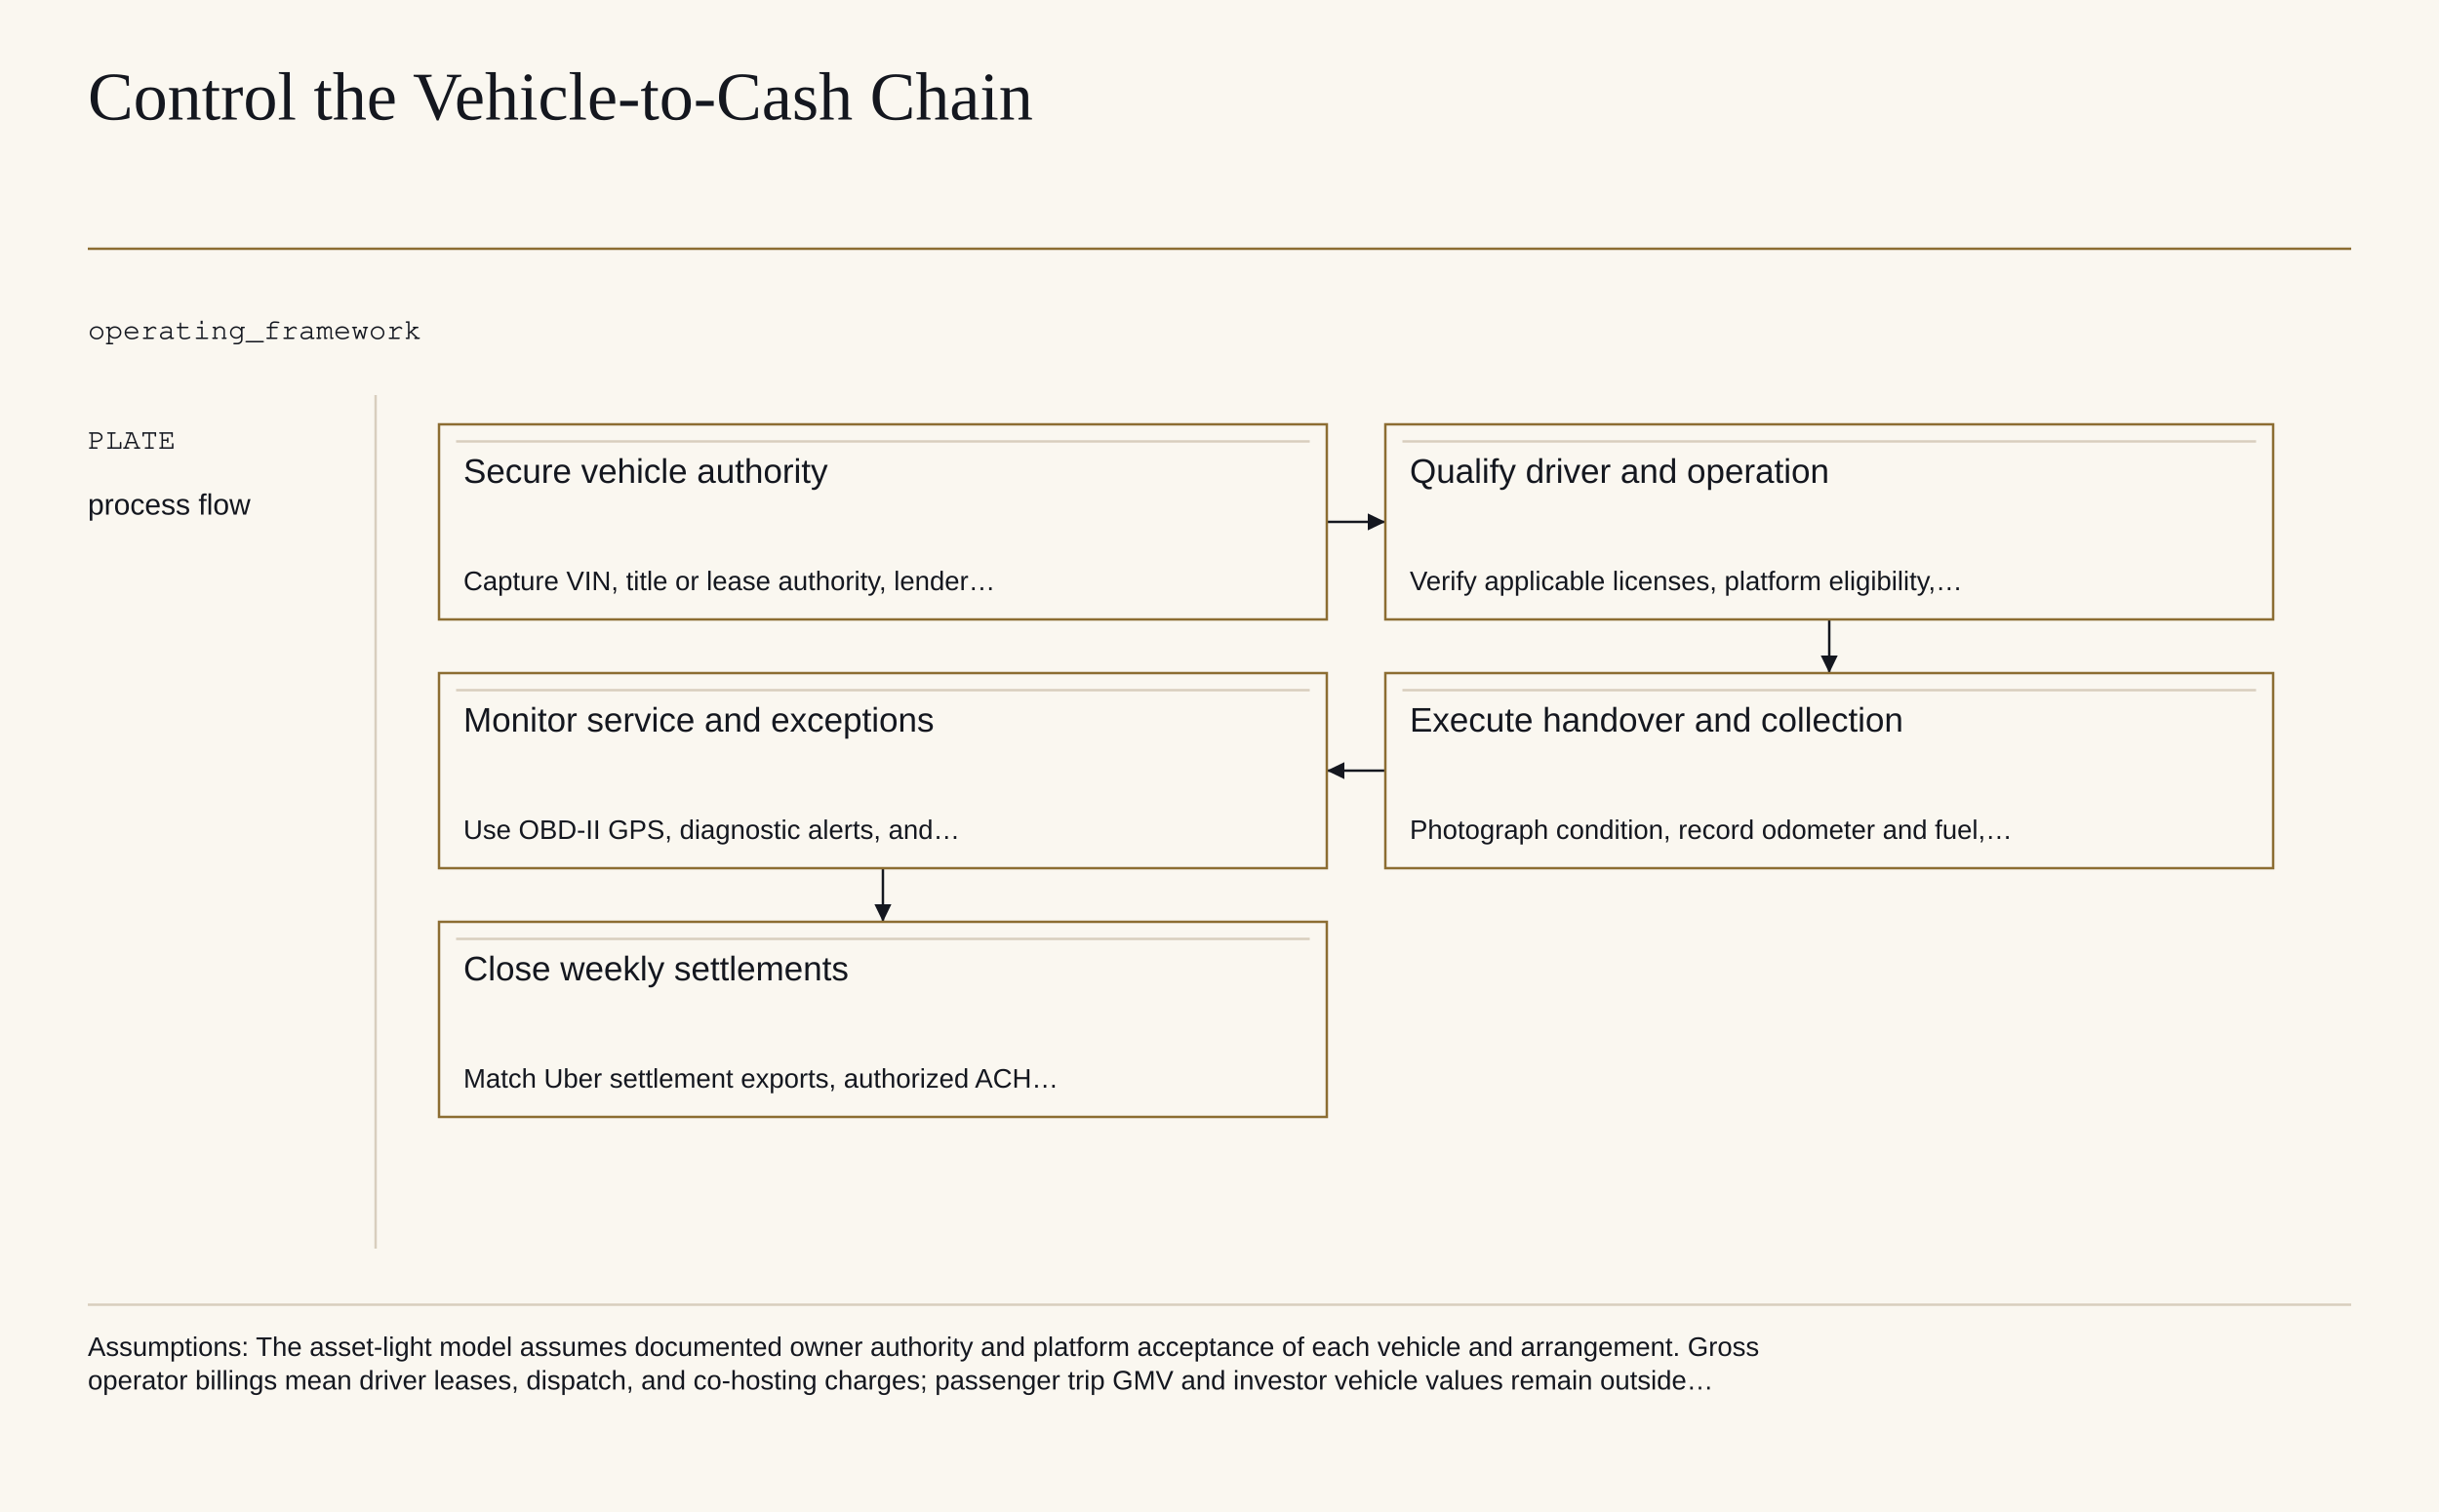
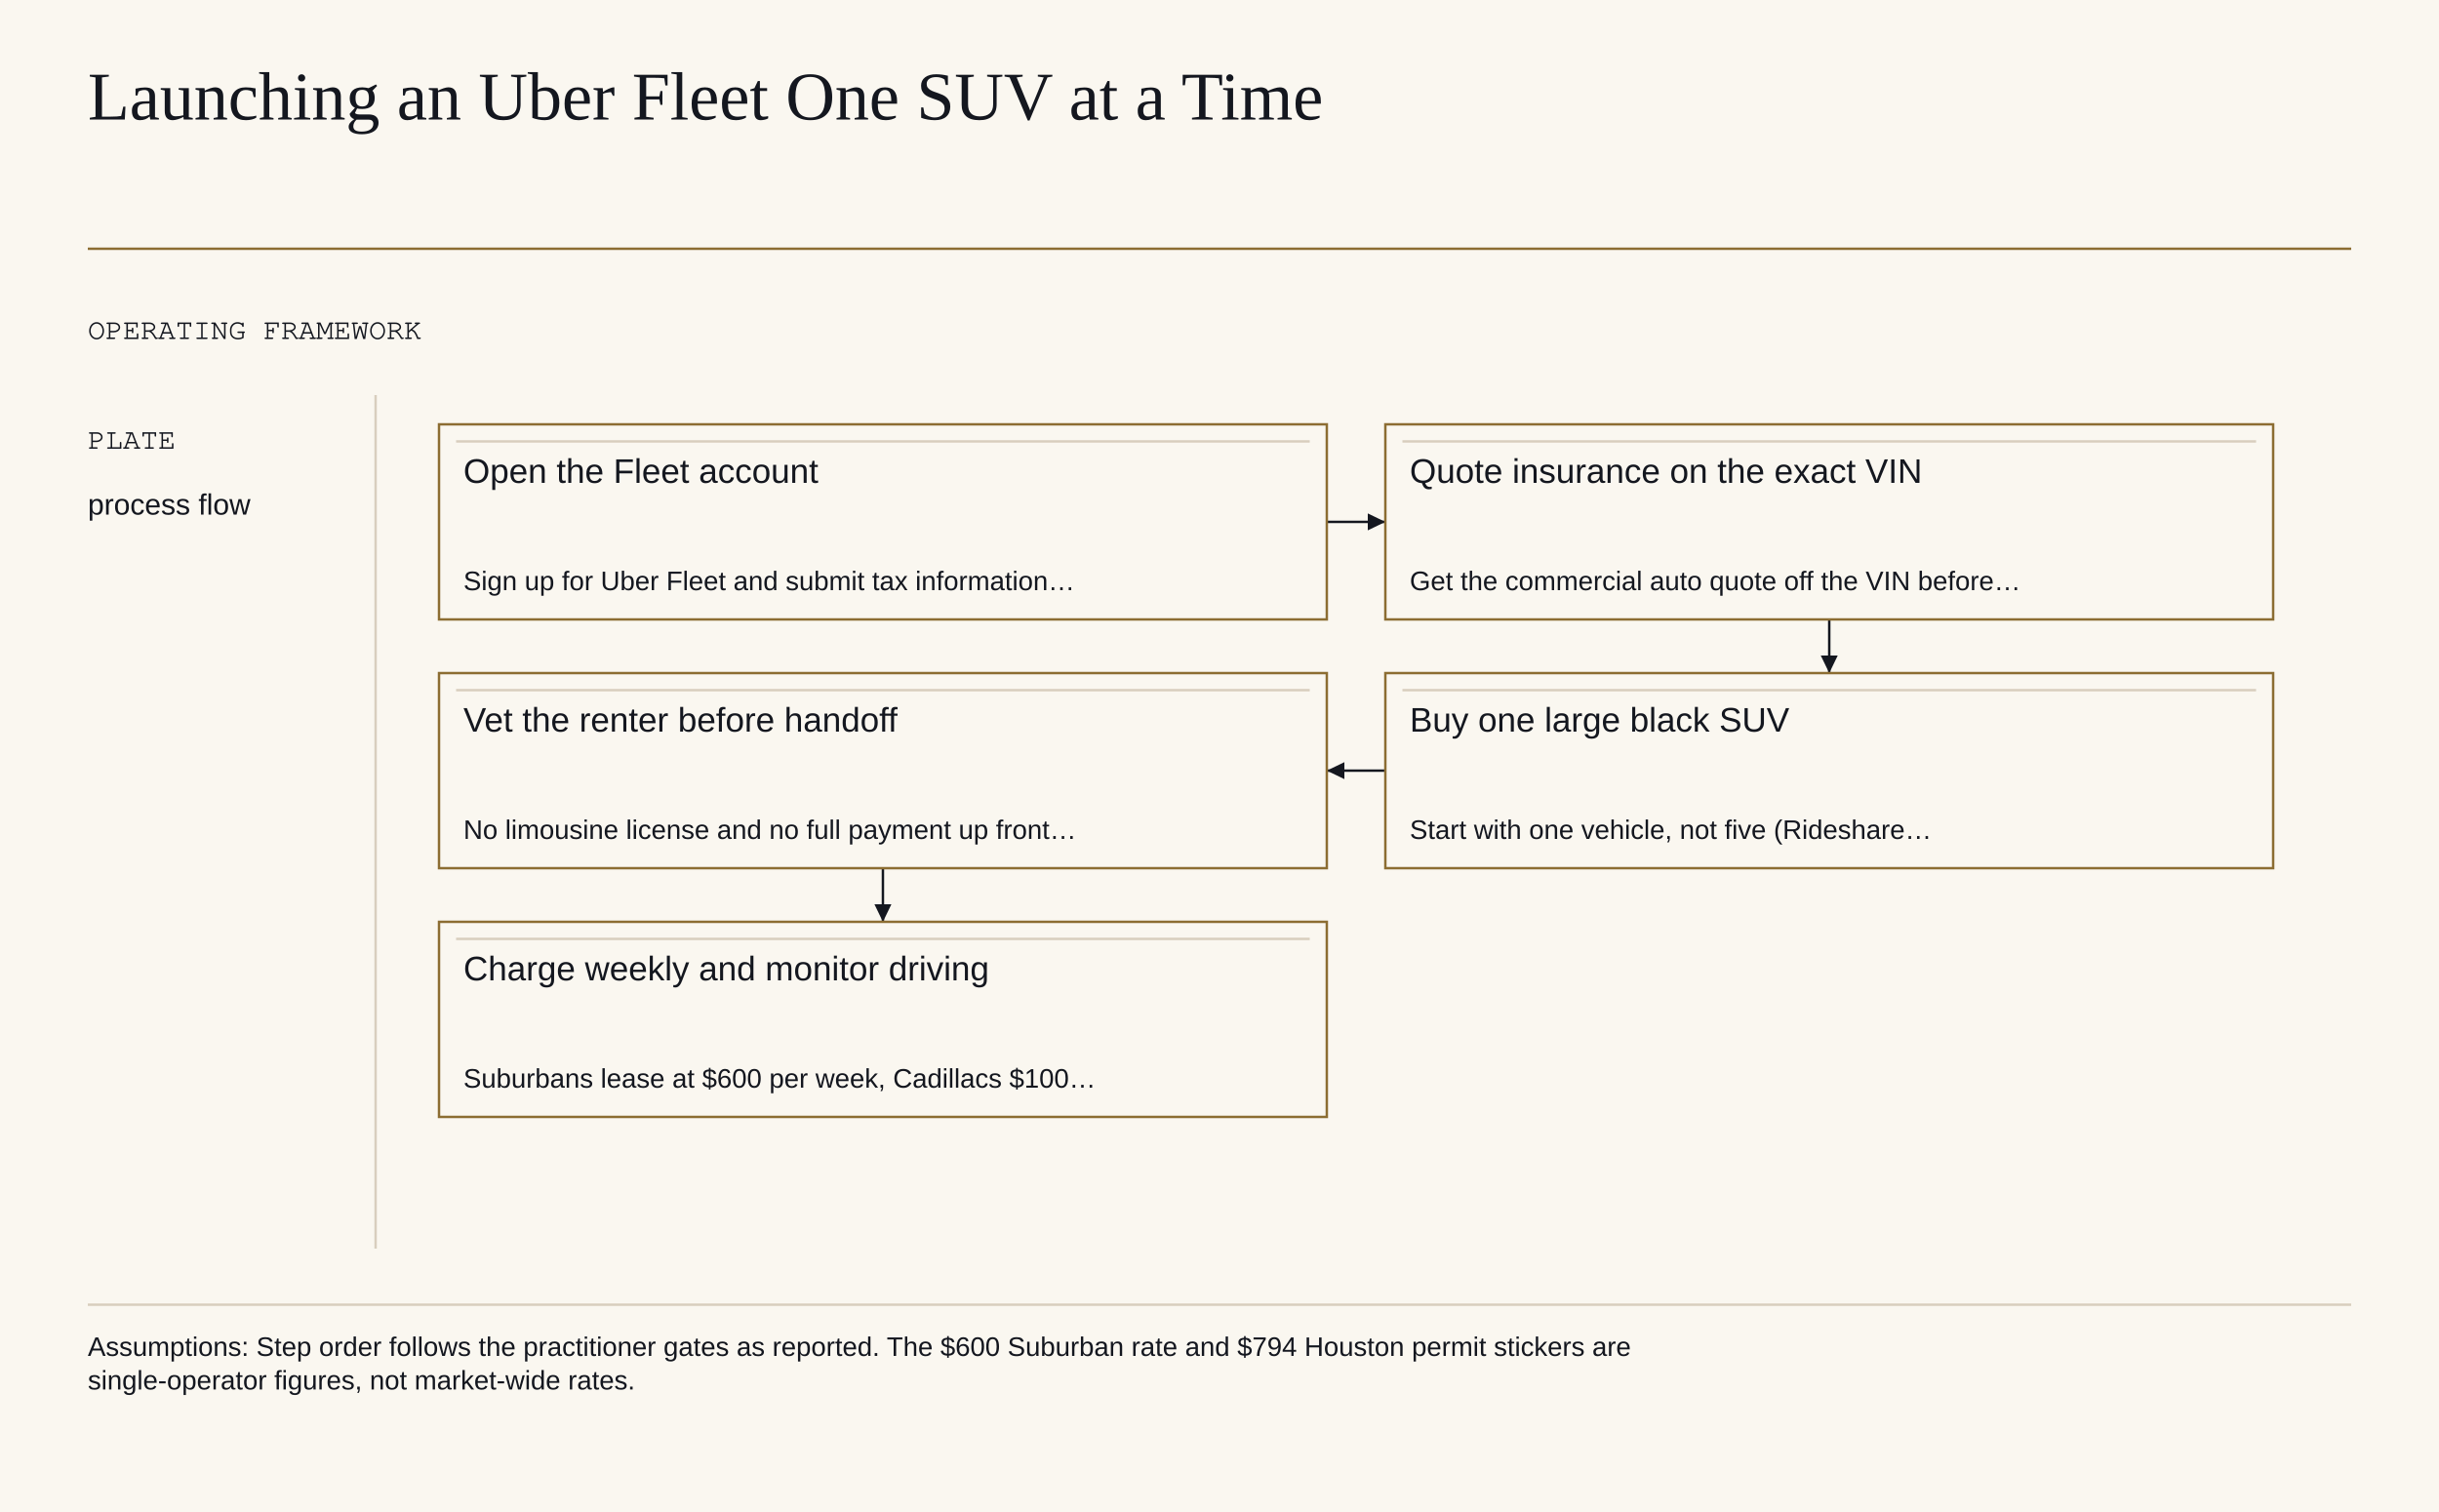
<svg xmlns="http://www.w3.org/2000/svg" viewBox="0 0 1000 620" role="img">
  <rect x="0" y="0" width="1000" height="620" fill="#FAF7F0" stroke="none" stroke-width="1" />
  <text x="36" y="49" font-family="Georgia, 'Times New Roman', serif" font-size="28" fill="#14171F" text-anchor="start" style="font-variant-numeric:tabular-nums">
-     <tspan x="36" dy="0">Control the Vehicle-to-Cash Chain</tspan>
+     <tspan x="36" dy="0">Launching an Uber Fleet One SUV at a Time</tspan>
  </text>
  <line x1="36" y1="102" x2="964" y2="102" stroke="#8C6D32" stroke-width="1" />
  <text x="36" y="139" font-family="Courier, monospace" font-size="12" fill="#14171F" text-anchor="start" style="font-variant-numeric:tabular-nums">
-     <tspan x="36" dy="0">operating_framework</tspan>
+     <tspan x="36" dy="0">OPERATING FRAMEWORK</tspan>
  </text>
  <line x1="154" y1="162" x2="154" y2="512" stroke="#D8CEBE" stroke-width="1" />
  <text x="36" y="184" font-family="Courier, monospace" font-size="12" fill="#14171F" text-anchor="start" style="font-variant-numeric:tabular-nums">
    <tspan x="36" dy="0">PLATE</tspan>
  </text>
  <text x="36" y="211" font-family="Arial, Helvetica, sans-serif" font-size="12" fill="#14171F" text-anchor="start" style="font-variant-numeric:tabular-nums">
    <tspan x="36" dy="0">process flow</tspan>
  </text>
  <line x1="544.0" y1="214.0" x2="568.0" y2="214.0" stroke="#14171F" stroke-width="1" />
  <polygon points="568.0,214.0 560.796,217.48 560.796,210.52" fill="#14171F" stroke="none" stroke-width="1" />
  <line x1="750.0" y1="254.0" x2="750.0" y2="276.0" stroke="#14171F" stroke-width="1" />
  <polygon points="750.0,276.0 746.52,268.796 753.48,268.796" fill="#14171F" stroke="none" stroke-width="1" />
  <line x1="568.0" y1="316.0" x2="544.0" y2="316.0" stroke="#14171F" stroke-width="1" />
  <polygon points="544.0,316.0 551.204,312.52 551.204,319.48" fill="#14171F" stroke="none" stroke-width="1" />
  <line x1="362.0" y1="356.0" x2="362.0" y2="378.0" stroke="#14171F" stroke-width="1" />
  <polygon points="362.0,378.0 358.52,370.796 365.48,370.796" fill="#14171F" stroke="none" stroke-width="1" />
  <rect x="180.0" y="174.0" width="364.0" height="80.0" fill="#FAF7F0" stroke="#8C6D32" stroke-width="1" />
  <line x1="187.0" y1="181.0" x2="537.0" y2="181.0" stroke="#D8CEBE" stroke-width="1" />
  <text x="190.0" y="198.0" font-family="Arial, Helvetica, sans-serif" font-size="14" fill="#14171F" text-anchor="start" style="font-variant-numeric:tabular-nums">
-     <tspan x="190.0" dy="0">Secure vehicle authority</tspan>
+     <tspan x="190.0" dy="0">Open the Fleet account</tspan>
  </text>
  <text x="190.0" y="242.0" font-family="Arial, Helvetica, sans-serif" font-size="11" fill="#14171F" text-anchor="start" style="font-variant-numeric:tabular-nums">
-     <tspan x="190.0" dy="0">Capture VIN, title or lease authority, lender…</tspan>
+     <tspan x="190.0" dy="0">Sign up for Uber Fleet and submit tax information…</tspan>
  </text>
  <rect x="568.0" y="174.0" width="364.0" height="80.0" fill="#FAF7F0" stroke="#8C6D32" stroke-width="1" />
  <line x1="575.0" y1="181.0" x2="925.0" y2="181.0" stroke="#D8CEBE" stroke-width="1" />
  <text x="578.0" y="198.0" font-family="Arial, Helvetica, sans-serif" font-size="14" fill="#14171F" text-anchor="start" style="font-variant-numeric:tabular-nums">
-     <tspan x="578.0" dy="0">Qualify driver and operation</tspan>
+     <tspan x="578.0" dy="0">Quote insurance on the exact VIN</tspan>
  </text>
  <text x="578.0" y="242.0" font-family="Arial, Helvetica, sans-serif" font-size="11" fill="#14171F" text-anchor="start" style="font-variant-numeric:tabular-nums">
-     <tspan x="578.0" dy="0">Verify applicable licenses, platform eligibility,…</tspan>
+     <tspan x="578.0" dy="0">Get the commercial auto quote off the VIN before…</tspan>
  </text>
  <rect x="568.0" y="276.0" width="364.0" height="80.0" fill="#FAF7F0" stroke="#8C6D32" stroke-width="1" />
  <line x1="575.0" y1="283.0" x2="925.0" y2="283.0" stroke="#D8CEBE" stroke-width="1" />
  <text x="578.0" y="300.0" font-family="Arial, Helvetica, sans-serif" font-size="14" fill="#14171F" text-anchor="start" style="font-variant-numeric:tabular-nums">
-     <tspan x="578.0" dy="0">Execute handover and collection</tspan>
+     <tspan x="578.0" dy="0">Buy one large black SUV</tspan>
  </text>
  <text x="578.0" y="344.0" font-family="Arial, Helvetica, sans-serif" font-size="11" fill="#14171F" text-anchor="start" style="font-variant-numeric:tabular-nums">
-     <tspan x="578.0" dy="0">Photograph condition, record odometer and fuel,…</tspan>
+     <tspan x="578.0" dy="0">Start with one vehicle, not five (Rideshare…</tspan>
  </text>
  <rect x="180.0" y="276.0" width="364.0" height="80.0" fill="#FAF7F0" stroke="#8C6D32" stroke-width="1" />
  <line x1="187.0" y1="283.0" x2="537.0" y2="283.0" stroke="#D8CEBE" stroke-width="1" />
  <text x="190.0" y="300.0" font-family="Arial, Helvetica, sans-serif" font-size="14" fill="#14171F" text-anchor="start" style="font-variant-numeric:tabular-nums">
-     <tspan x="190.0" dy="0">Monitor service and exceptions</tspan>
+     <tspan x="190.0" dy="0">Vet the renter before handoff</tspan>
  </text>
  <text x="190.0" y="344.0" font-family="Arial, Helvetica, sans-serif" font-size="11" fill="#14171F" text-anchor="start" style="font-variant-numeric:tabular-nums">
-     <tspan x="190.0" dy="0">Use OBD-II GPS, diagnostic alerts, and…</tspan>
+     <tspan x="190.0" dy="0">No limousine license and no full payment up front…</tspan>
  </text>
  <rect x="180.0" y="378.0" width="364.0" height="80.0" fill="#FAF7F0" stroke="#8C6D32" stroke-width="1" />
  <line x1="187.0" y1="385.0" x2="537.0" y2="385.0" stroke="#D8CEBE" stroke-width="1" />
  <text x="190.0" y="402.0" font-family="Arial, Helvetica, sans-serif" font-size="14" fill="#14171F" text-anchor="start" style="font-variant-numeric:tabular-nums">
-     <tspan x="190.0" dy="0">Close weekly settlements</tspan>
+     <tspan x="190.0" dy="0">Charge weekly and monitor driving</tspan>
  </text>
  <text x="190.0" y="446.0" font-family="Arial, Helvetica, sans-serif" font-size="11" fill="#14171F" text-anchor="start" style="font-variant-numeric:tabular-nums">
-     <tspan x="190.0" dy="0">Match Uber settlement exports, authorized ACH…</tspan>
+     <tspan x="190.0" dy="0">Suburbans lease at $600 per week, Cadillacs $100…</tspan>
  </text>
  <line x1="36" y1="535" x2="964" y2="535" stroke="#D8CEBE" stroke-width="1" />
  <text x="36" y="556" font-family="Arial, Helvetica, sans-serif" font-size="11" fill="#14171F" text-anchor="start" style="font-variant-numeric:tabular-nums">
-     <tspan x="36" dy="0">Assumptions: The asset-light model assumes documented owner authority and platform acceptance of each vehicle and arrangement. Gross</tspan>
-     <tspan x="36" dy="13.75">operator billings mean driver leases, dispatch, and co-hosting charges; passenger trip GMV and investor vehicle values remain outside…</tspan>
+     <tspan x="36" dy="0">Assumptions: Step order follows the practitioner gates as reported. The $600 Suburban rate and $794 Houston permit stickers are</tspan>
+     <tspan x="36" dy="13.75">single-operator figures, not market-wide rates.</tspan>
  </text>
  <text x="36" y="592" font-family="Arial, Helvetica, sans-serif" font-size="10" fill="#14171F" text-anchor="start" style="font-variant-numeric:tabular-nums">
    <tspan x="36" dy="0" />
  </text>
</svg>
